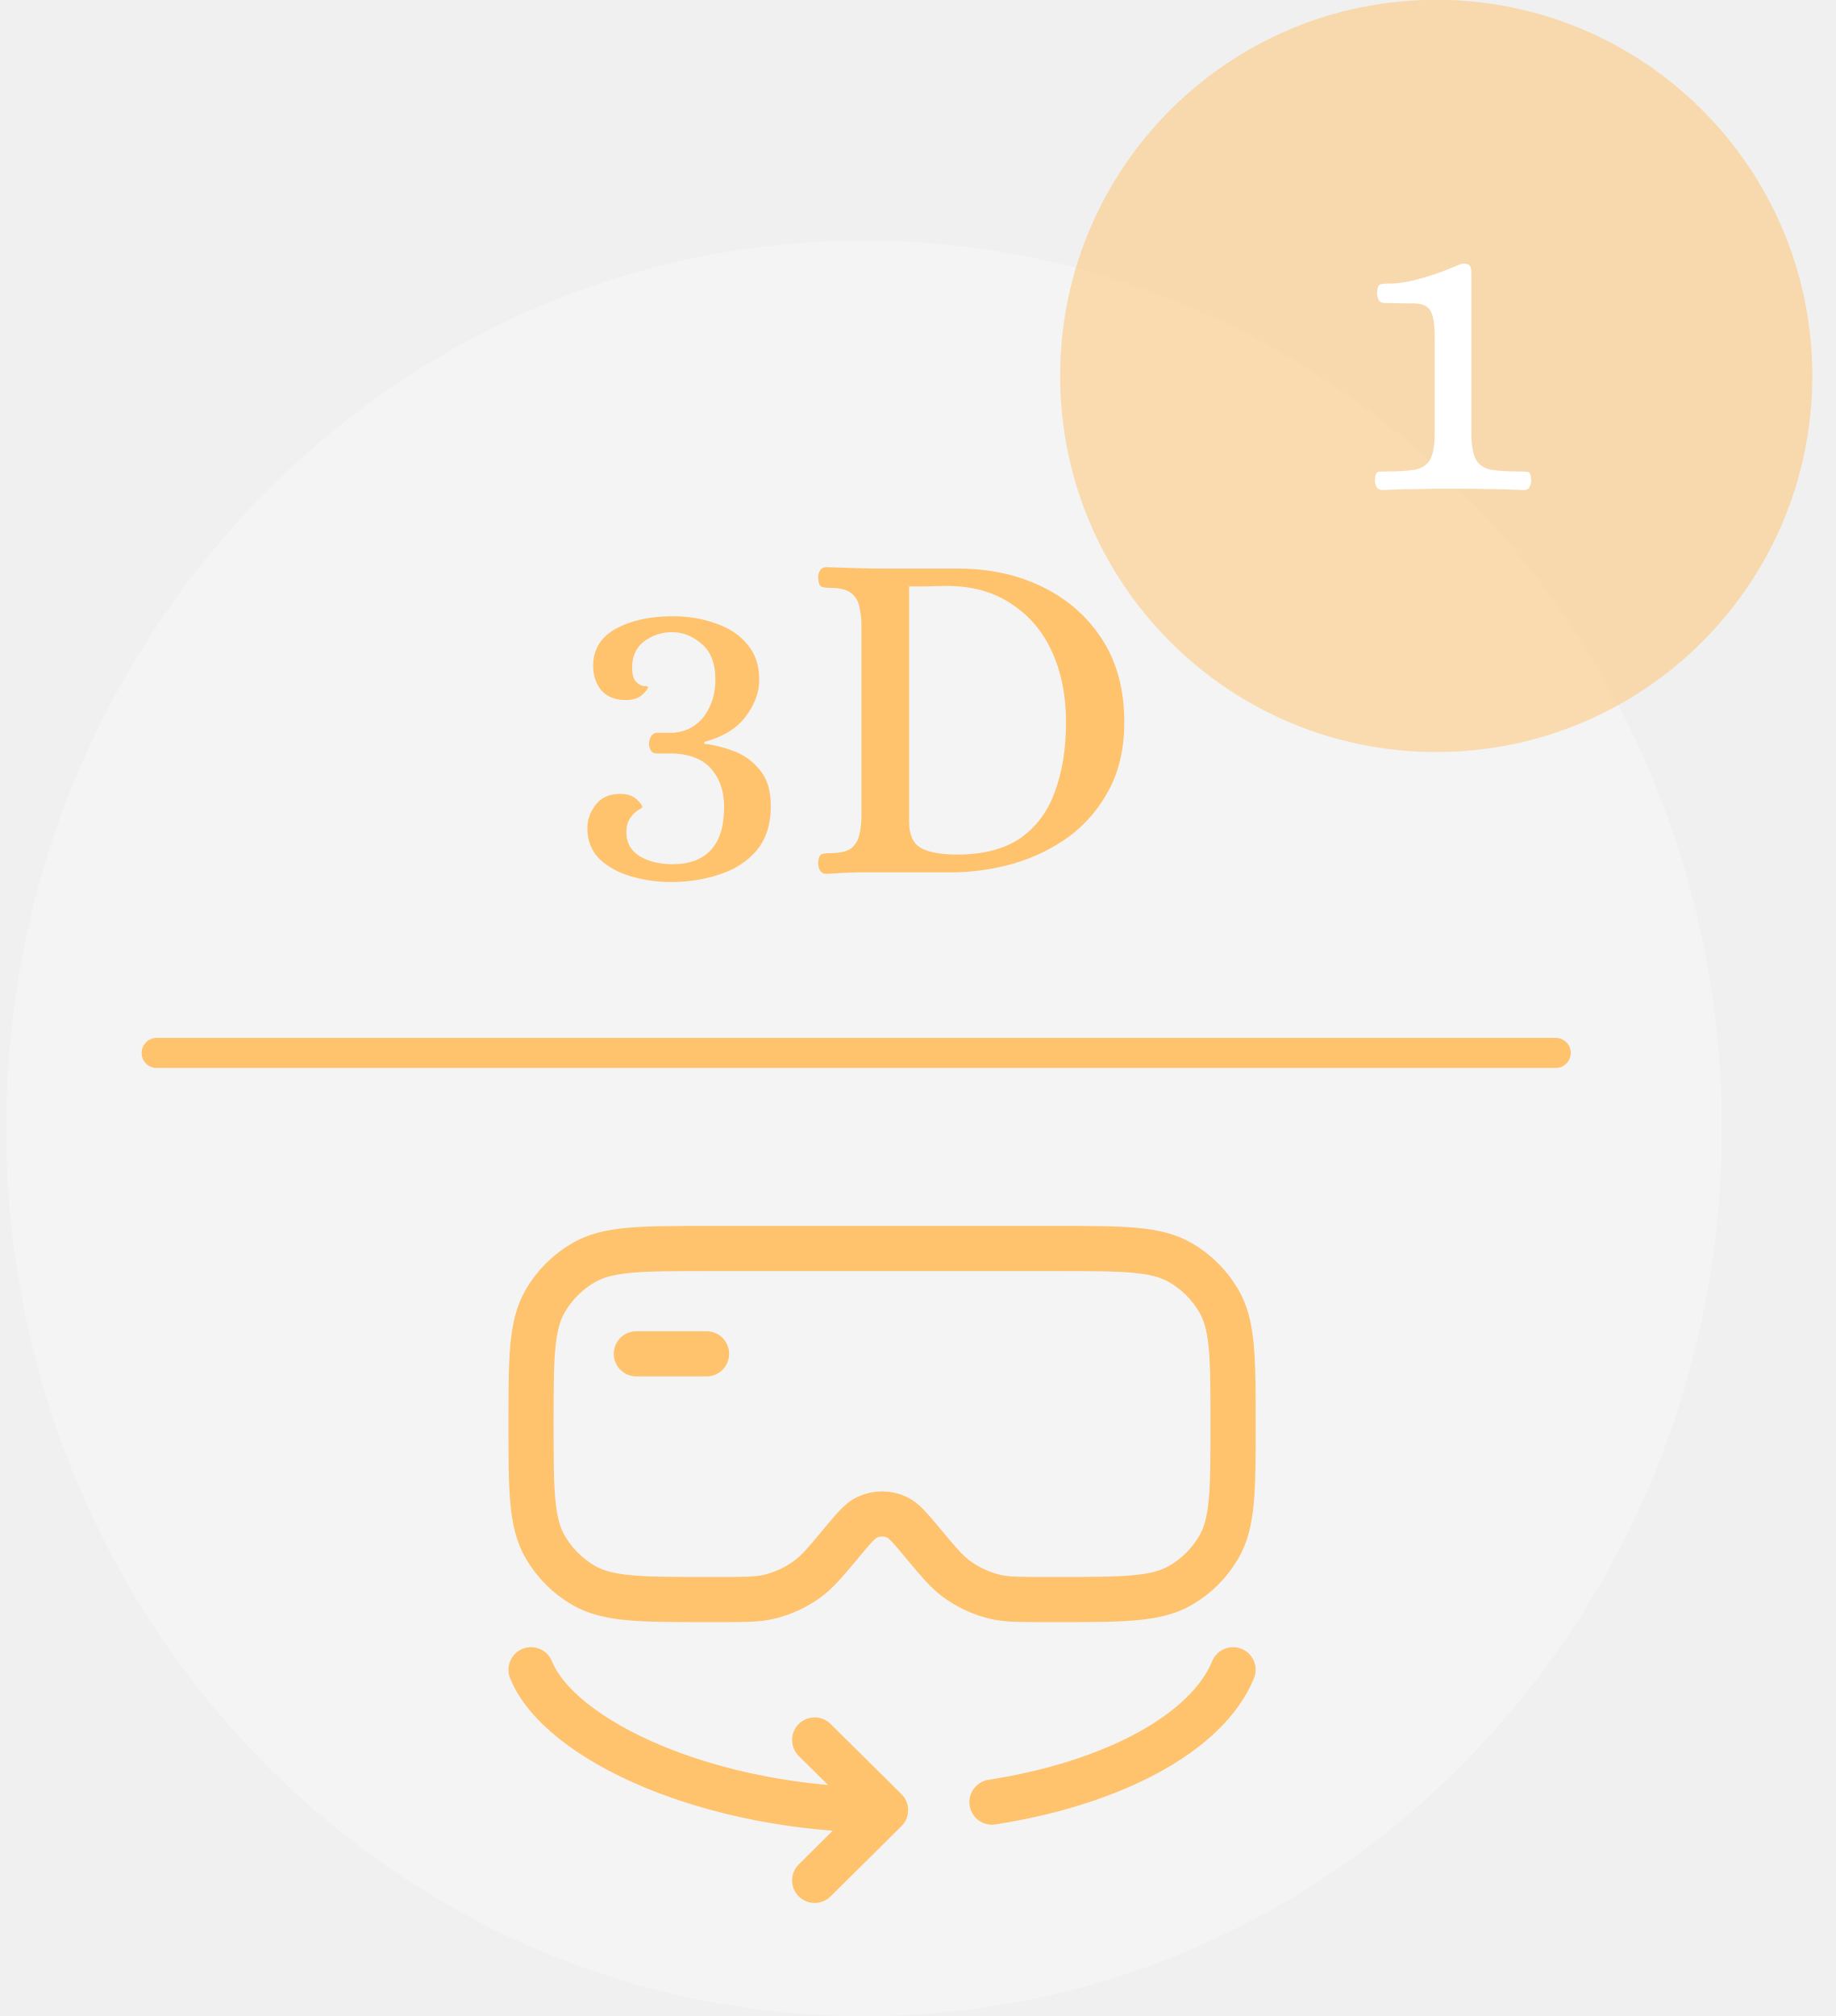
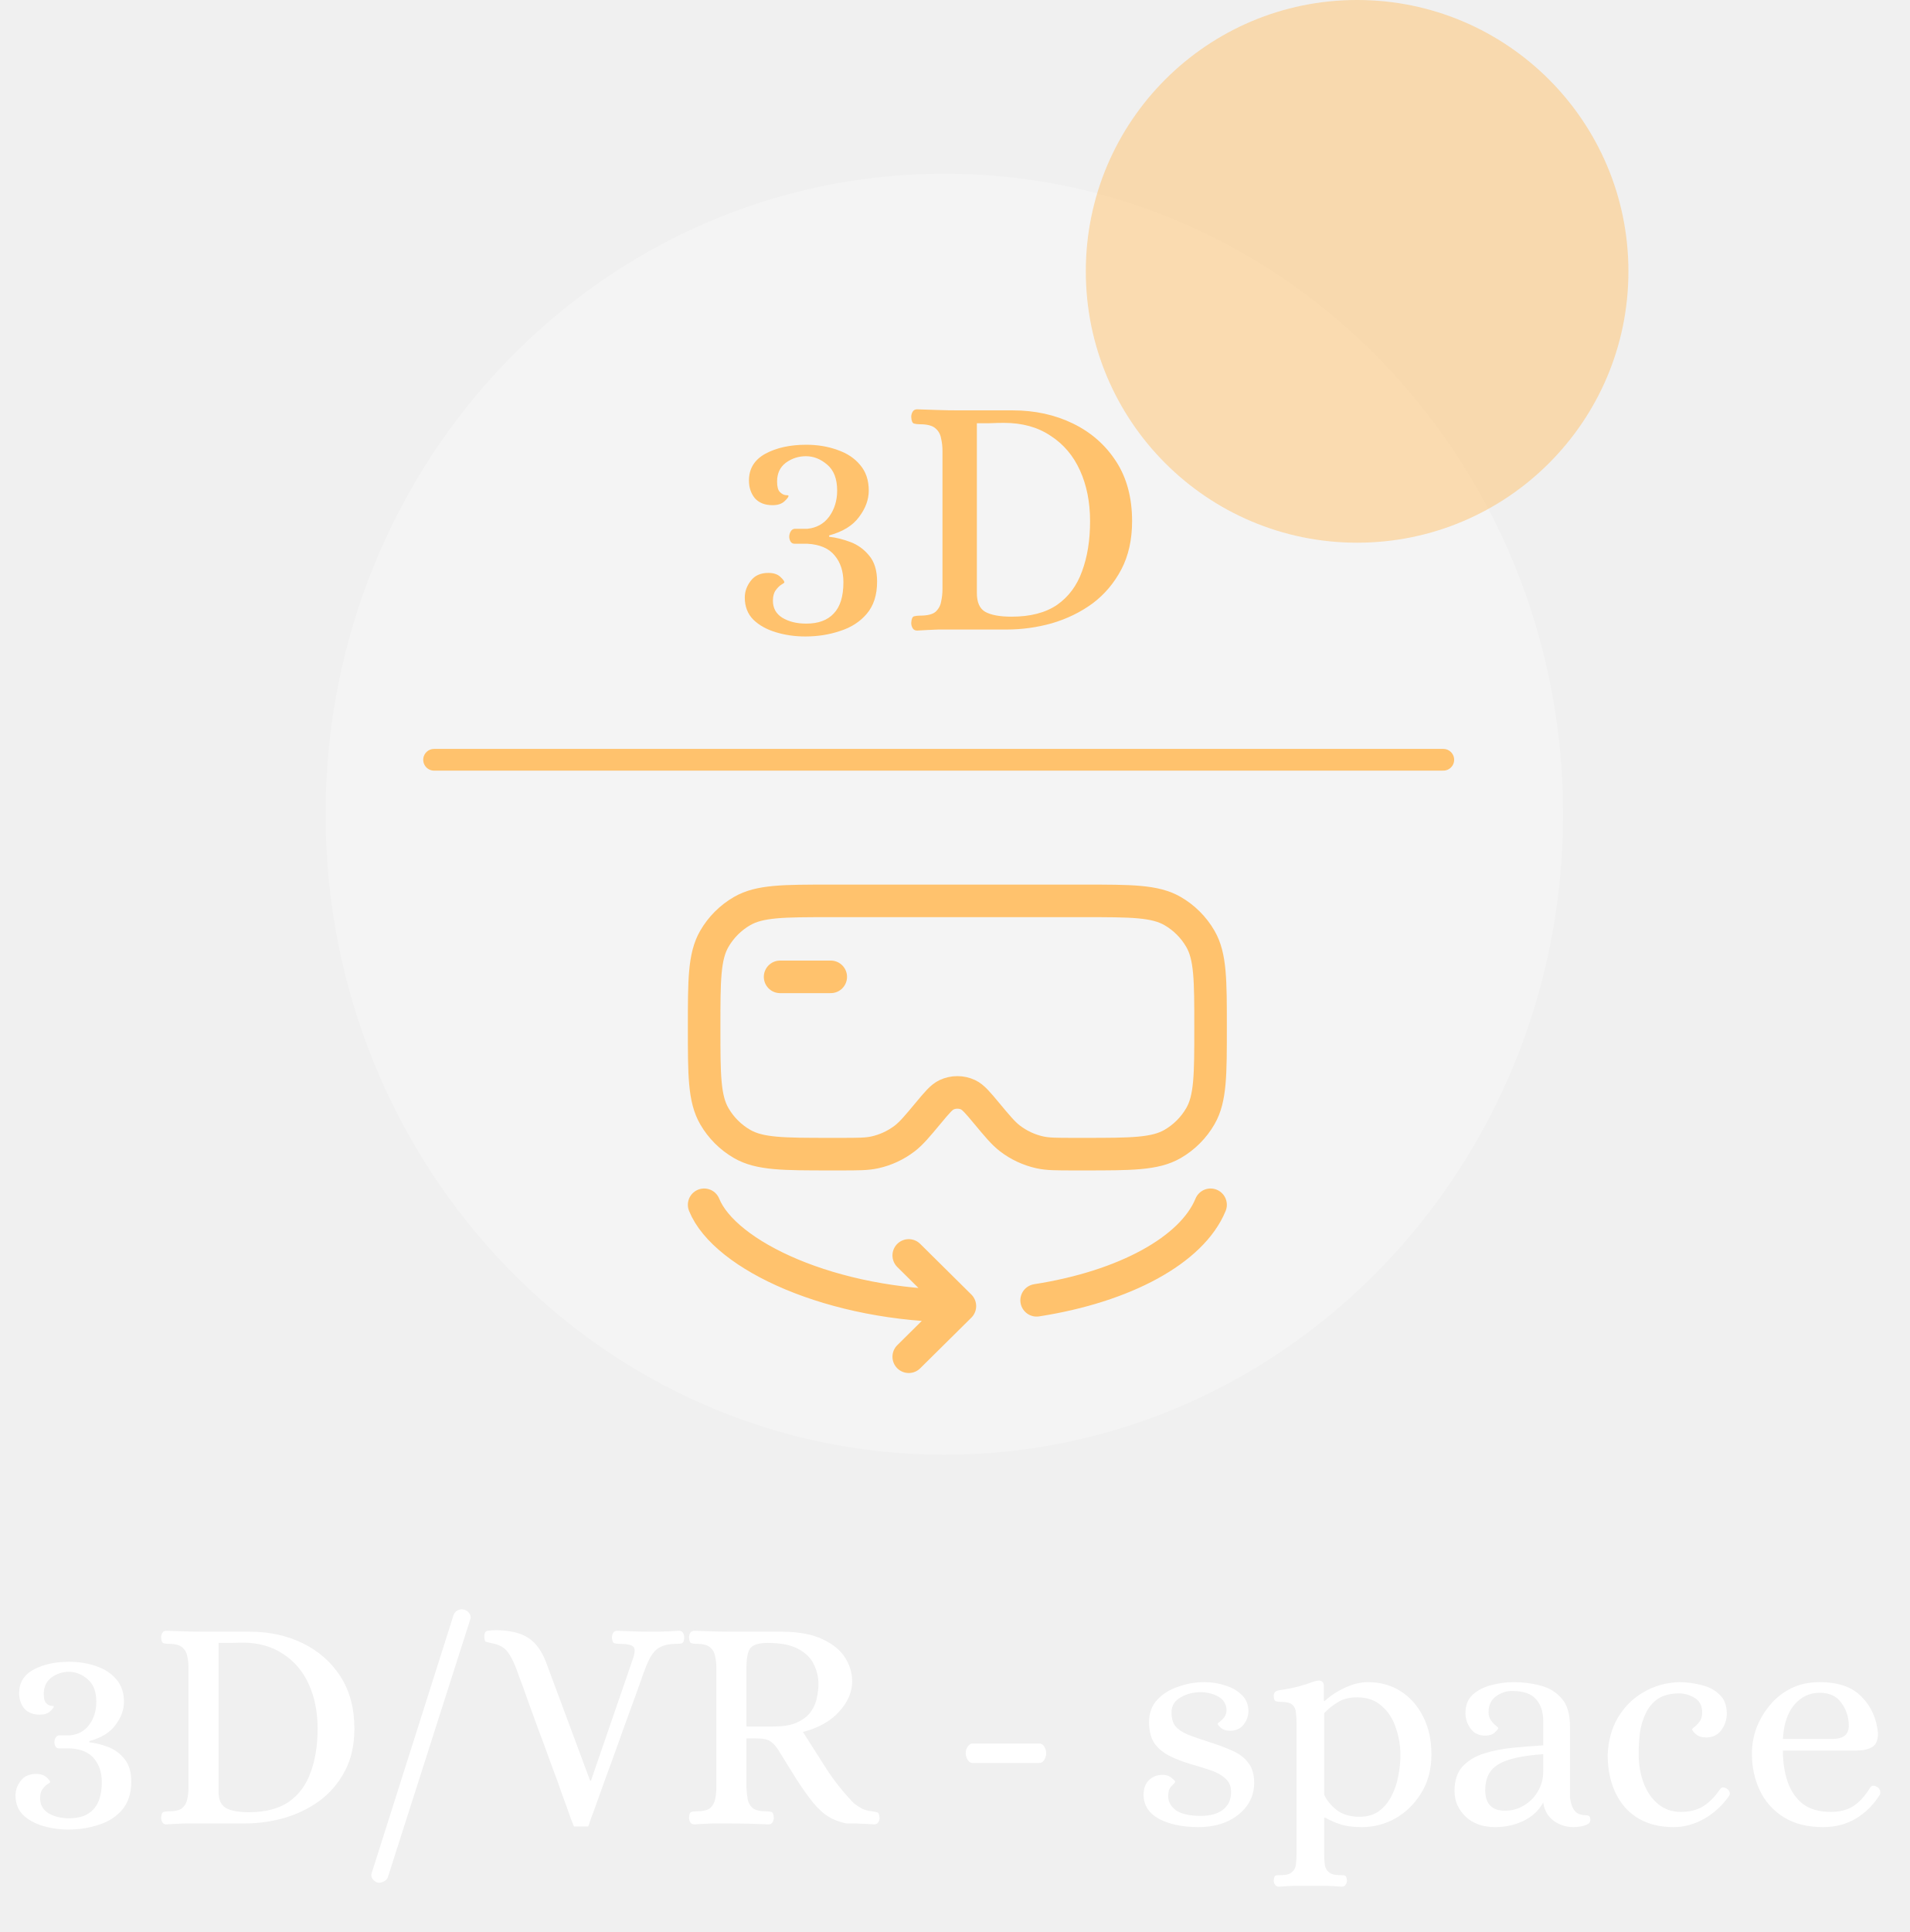
- <svg xmlns="http://www.w3.org/2000/svg" width="61" height="67" viewBox="0 0 61 67" fill="none">
-   <ellipse cx="28.717" cy="37.5" rx="28.51" ry="29.507" fill="white" fill-opacity="0.25" />
-   <circle cx="47.736" cy="12.493" r="12.5" fill="#FFC26D" fill-opacity="0.5" />
-   <path d="M45.95 16.285C45.857 16.285 45.792 16.252 45.754 16.187C45.717 16.112 45.698 16.033 45.698 15.949C45.708 15.781 45.745 15.692 45.81 15.683C45.876 15.673 45.96 15.669 46.062 15.669C46.464 15.669 46.781 15.65 47.014 15.613C47.257 15.566 47.43 15.454 47.532 15.277C47.635 15.09 47.686 14.791 47.686 14.381V11.469C47.696 11.058 47.677 10.755 47.63 10.559C47.584 10.363 47.5 10.232 47.378 10.167C47.257 10.101 47.084 10.073 46.86 10.083C46.646 10.083 46.366 10.078 46.02 10.069C45.927 10.069 45.862 10.036 45.824 9.971C45.787 9.896 45.768 9.817 45.768 9.733C45.778 9.565 45.815 9.471 45.88 9.453C45.946 9.434 46.03 9.425 46.132 9.425C46.45 9.425 46.776 9.378 47.112 9.285C47.458 9.191 47.761 9.093 48.022 8.991C48.293 8.879 48.466 8.809 48.54 8.781C48.615 8.753 48.694 8.753 48.778 8.781C48.862 8.799 48.904 8.897 48.904 9.075V14.381C48.904 14.791 48.956 15.09 49.058 15.277C49.161 15.454 49.329 15.566 49.562 15.613C49.805 15.65 50.127 15.669 50.528 15.669C50.631 15.669 50.715 15.673 50.78 15.683C50.846 15.692 50.883 15.781 50.892 15.949C50.892 16.033 50.874 16.112 50.836 16.187C50.808 16.252 50.743 16.285 50.64 16.285C50.416 16.275 50.15 16.266 49.842 16.257C49.544 16.257 49.25 16.252 48.96 16.243C48.68 16.243 48.456 16.243 48.288 16.243C48.13 16.243 47.906 16.243 47.616 16.243C47.336 16.252 47.042 16.257 46.734 16.257C46.436 16.266 46.174 16.275 45.95 16.285Z" fill="white" />
-   <path d="M21.15 44.993H23.484M29.434 60.159L27.077 57.826M29.434 60.159L27.077 62.493M29.434 60.159C23.542 60.159 18.595 57.826 17.65 55.493M32.97 59.892C37.019 59.262 40.127 57.581 40.984 55.493M23.484 41.493H35.15C37.332 41.493 38.422 41.493 39.234 41.962C39.766 42.269 40.208 42.711 40.515 43.243C40.984 44.055 40.984 45.144 40.984 47.326C40.984 49.508 40.984 50.597 40.515 51.409C40.208 51.941 39.766 52.383 39.234 52.69C38.422 53.159 37.332 53.159 35.15 53.159H34.691C33.889 53.159 33.489 53.159 33.115 53.077C32.613 52.965 32.141 52.744 31.734 52.43C31.431 52.194 31.174 51.888 30.661 51.272C30.253 50.782 30.047 50.537 29.813 50.426C29.658 50.353 29.488 50.315 29.317 50.315C29.146 50.315 28.976 50.353 28.821 50.426C28.587 50.535 28.383 50.781 27.973 51.272C27.46 51.888 27.203 52.194 26.9 52.43C26.493 52.744 26.021 52.965 25.52 53.077C25.146 53.159 24.745 53.159 23.943 53.159H23.484C21.302 53.159 20.212 53.159 19.4 52.69C18.868 52.383 18.427 51.941 18.119 51.409C17.65 50.597 17.65 49.508 17.65 47.326C17.65 45.144 17.65 44.055 18.119 43.243C18.427 42.711 18.868 42.269 19.4 41.962C20.212 41.493 21.302 41.493 23.484 41.493Z" stroke="#FFC26D" stroke-width="1.5" stroke-linecap="round" stroke-linejoin="round" />
-   <path d="M22.307 29.313C21.838 29.313 21.39 29.249 20.963 29.121C20.536 28.993 20.19 28.801 19.923 28.545C19.656 28.278 19.523 27.937 19.523 27.521C19.523 27.243 19.614 26.987 19.795 26.753C19.976 26.507 20.248 26.385 20.611 26.385C20.846 26.385 21.027 26.443 21.155 26.561C21.283 26.678 21.347 26.763 21.347 26.817C21.347 26.838 21.299 26.875 21.203 26.929C21.118 26.982 21.032 27.067 20.947 27.185C20.862 27.302 20.819 27.462 20.819 27.665C20.819 28.006 20.963 28.267 21.251 28.449C21.55 28.63 21.918 28.721 22.355 28.721C22.91 28.721 23.331 28.566 23.619 28.257C23.918 27.947 24.067 27.467 24.067 26.817C24.067 26.315 23.934 25.905 23.667 25.585C23.4 25.254 22.979 25.073 22.403 25.041H21.811C21.736 25.041 21.678 25.009 21.635 24.945C21.592 24.87 21.571 24.795 21.571 24.721C21.571 24.635 21.592 24.555 21.635 24.481C21.678 24.406 21.736 24.363 21.811 24.353H22.403C22.83 24.31 23.166 24.123 23.411 23.793C23.656 23.451 23.779 23.051 23.779 22.593C23.779 22.049 23.624 21.649 23.315 21.393C23.016 21.137 22.691 21.009 22.339 21.009C21.998 21.009 21.688 21.11 21.411 21.313C21.144 21.515 21.011 21.803 21.011 22.177C21.011 22.411 21.054 22.571 21.139 22.657C21.224 22.742 21.31 22.79 21.395 22.801C21.491 22.801 21.539 22.811 21.539 22.833C21.539 22.886 21.475 22.971 21.347 23.089C21.219 23.206 21.038 23.265 20.803 23.265C20.451 23.265 20.179 23.158 19.987 22.945C19.806 22.721 19.715 22.449 19.715 22.129C19.715 21.585 19.966 21.174 20.467 20.897C20.979 20.619 21.608 20.481 22.355 20.481C22.878 20.481 23.358 20.561 23.795 20.721C24.232 20.87 24.579 21.099 24.835 21.409C25.102 21.718 25.235 22.113 25.235 22.593C25.235 23.009 25.086 23.414 24.787 23.809C24.499 24.203 24.04 24.486 23.411 24.657V24.721C23.72 24.753 24.046 24.833 24.387 24.961C24.728 25.089 25.016 25.297 25.251 25.585C25.496 25.873 25.619 26.273 25.619 26.785C25.619 27.403 25.459 27.899 25.139 28.273C24.83 28.635 24.424 28.897 23.923 29.057C23.422 29.227 22.883 29.313 22.307 29.313ZM27.464 29.041C27.368 29.041 27.299 29.003 27.256 28.929C27.213 28.854 27.192 28.774 27.192 28.689C27.203 28.507 27.245 28.406 27.32 28.385C27.395 28.363 27.485 28.353 27.592 28.353C27.933 28.353 28.173 28.294 28.312 28.177C28.451 28.049 28.536 27.894 28.568 27.713C28.611 27.521 28.632 27.323 28.632 27.121V20.769C28.632 20.566 28.611 20.374 28.568 20.193C28.536 20.001 28.451 19.846 28.312 19.729C28.173 19.601 27.933 19.537 27.592 19.537C27.485 19.537 27.395 19.526 27.32 19.505C27.245 19.483 27.203 19.382 27.192 19.201C27.192 19.115 27.213 19.035 27.256 18.961C27.299 18.886 27.368 18.849 27.464 18.849C27.816 18.859 28.141 18.87 28.44 18.881C28.739 18.891 29.048 18.897 29.368 18.897H31.864C32.888 18.897 33.816 19.099 34.648 19.505C35.48 19.91 36.141 20.491 36.632 21.249C37.123 22.006 37.368 22.923 37.368 24.001C37.368 24.854 37.203 25.595 36.872 26.225C36.541 26.854 36.099 27.377 35.544 27.793C34.989 28.198 34.365 28.502 33.672 28.705C32.989 28.897 32.291 28.993 31.576 28.993H29.368C29.048 28.993 28.739 28.993 28.44 28.993C28.141 29.003 27.816 29.019 27.464 29.041ZM31.816 28.401C32.68 28.401 33.379 28.219 33.912 27.857C34.445 27.483 34.829 26.966 35.064 26.305C35.309 25.643 35.432 24.875 35.432 24.001C35.432 23.126 35.277 22.347 34.968 21.665C34.659 20.982 34.205 20.449 33.608 20.065C33.021 19.67 32.307 19.473 31.464 19.473C31.293 19.473 31.069 19.478 30.792 19.489C30.515 19.489 30.323 19.489 30.216 19.489V27.313C30.216 27.739 30.344 28.027 30.6 28.177C30.867 28.326 31.272 28.401 31.816 28.401Z" fill="#FFC26D" />
-   <path d="M5.207 34.993H51.707" stroke="#FFC26D" stroke-linecap="round" />
+ <svg xmlns="http://www.w3.org/2000/svg" width="88" height="89" viewBox="0 0 88 89" fill="none">
+   <ellipse cx="43.51" cy="37.507" rx="28.51" ry="29.507" fill="white" fill-opacity="0.25" />
+   <path d="M3.15 84.28C2.739 84.28 2.347 84.224 1.974 84.112C1.601 84 1.297 83.832 1.064 83.608C0.831 83.375 0.714 83.076 0.714 82.712C0.714 82.469 0.793 82.245 0.952 82.04C1.111 81.825 1.349 81.718 1.666 81.718C1.871 81.718 2.03 81.769 2.142 81.872C2.254 81.975 2.31 82.049 2.31 82.096C2.31 82.115 2.268 82.147 2.184 82.194C2.109 82.241 2.035 82.315 1.96 82.418C1.885 82.521 1.848 82.661 1.848 82.838C1.848 83.137 1.974 83.365 2.226 83.524C2.487 83.683 2.809 83.762 3.192 83.762C3.677 83.762 4.046 83.627 4.298 83.356C4.559 83.085 4.69 82.665 4.69 82.096C4.69 81.657 4.573 81.298 4.34 81.018C4.107 80.729 3.738 80.57 3.234 80.542H2.716C2.651 80.542 2.599 80.514 2.562 80.458C2.525 80.393 2.506 80.327 2.506 80.262C2.506 80.187 2.525 80.117 2.562 80.052C2.599 79.987 2.651 79.949 2.716 79.94H3.234C3.607 79.903 3.901 79.739 4.116 79.45C4.331 79.151 4.438 78.801 4.438 78.4C4.438 77.924 4.303 77.574 4.032 77.35C3.771 77.126 3.486 77.014 3.178 77.014C2.879 77.014 2.609 77.103 2.366 77.28C2.133 77.457 2.016 77.709 2.016 78.036C2.016 78.241 2.053 78.381 2.128 78.456C2.203 78.531 2.277 78.573 2.352 78.582C2.436 78.582 2.478 78.591 2.478 78.61C2.478 78.657 2.422 78.731 2.31 78.834C2.198 78.937 2.039 78.988 1.834 78.988C1.526 78.988 1.288 78.895 1.12 78.708C0.961 78.512 0.882 78.274 0.882 77.994C0.882 77.518 1.101 77.159 1.54 76.916C1.988 76.673 2.539 76.552 3.192 76.552C3.649 76.552 4.069 76.622 4.452 76.762C4.835 76.893 5.138 77.093 5.362 77.364C5.595 77.635 5.712 77.98 5.712 78.4C5.712 78.764 5.581 79.119 5.32 79.464C5.068 79.809 4.667 80.057 4.116 80.206V80.262C4.387 80.29 4.671 80.36 4.97 80.472C5.269 80.584 5.521 80.766 5.726 81.018C5.941 81.27 6.048 81.62 6.048 82.068C6.048 82.609 5.908 83.043 5.628 83.37C5.357 83.687 5.003 83.916 4.564 84.056C4.125 84.205 3.654 84.28 3.15 84.28ZM7.662 84.042C7.578 84.042 7.518 84.009 7.48 83.944C7.443 83.879 7.424 83.809 7.424 83.734C7.434 83.575 7.471 83.487 7.536 83.468C7.602 83.449 7.681 83.44 7.774 83.44C8.073 83.44 8.283 83.389 8.404 83.286C8.526 83.174 8.6 83.039 8.628 82.88C8.666 82.712 8.684 82.539 8.684 82.362V76.804C8.684 76.627 8.666 76.459 8.628 76.3C8.6 76.132 8.526 75.997 8.404 75.894C8.283 75.782 8.073 75.726 7.774 75.726C7.681 75.726 7.602 75.717 7.536 75.698C7.471 75.679 7.434 75.591 7.424 75.432C7.424 75.357 7.443 75.287 7.48 75.222C7.518 75.157 7.578 75.124 7.662 75.124C7.97 75.133 8.255 75.143 8.516 75.152C8.778 75.161 9.048 75.166 9.328 75.166H11.512C12.408 75.166 13.22 75.343 13.948 75.698C14.676 76.053 15.255 76.561 15.684 77.224C16.114 77.887 16.328 78.689 16.328 79.632C16.328 80.379 16.184 81.027 15.894 81.578C15.605 82.129 15.218 82.586 14.732 82.95C14.247 83.305 13.701 83.571 13.094 83.748C12.497 83.916 11.886 84 11.26 84H9.328C9.048 84 8.778 84 8.516 84C8.255 84.009 7.97 84.023 7.662 84.042ZM11.47 83.482C12.226 83.482 12.838 83.323 13.304 83.006C13.771 82.679 14.107 82.227 14.312 81.648C14.527 81.069 14.634 80.397 14.634 79.632C14.634 78.867 14.499 78.185 14.228 77.588C13.958 76.991 13.561 76.524 13.038 76.188C12.525 75.843 11.9 75.67 11.162 75.67C11.013 75.67 10.817 75.675 10.574 75.684C10.332 75.684 10.164 75.684 10.07 75.684V82.53C10.07 82.903 10.182 83.155 10.406 83.286C10.64 83.417 10.994 83.482 11.47 83.482ZM17.422 86.73C17.328 86.711 17.249 86.66 17.184 86.576C17.118 86.501 17.095 86.417 17.114 86.324L20.894 74.41C20.931 74.307 20.992 74.233 21.076 74.186C21.169 74.139 21.262 74.125 21.356 74.144C21.458 74.163 21.542 74.214 21.608 74.298C21.673 74.382 21.696 74.471 21.678 74.564L17.87 86.478C17.832 86.571 17.767 86.637 17.674 86.674C17.59 86.721 17.506 86.739 17.422 86.73ZM26.445 84.14C26.445 84.14 26.394 84.009 26.291 83.748C26.198 83.477 26.072 83.127 25.913 82.698C25.764 82.259 25.591 81.783 25.395 81.27C25.209 80.747 25.017 80.229 24.822 79.716C24.635 79.193 24.462 78.717 24.303 78.288C24.154 77.859 24.028 77.513 23.925 77.252C23.832 76.991 23.785 76.86 23.785 76.86C23.636 76.477 23.487 76.202 23.337 76.034C23.188 75.866 22.964 75.754 22.666 75.698C22.535 75.67 22.442 75.647 22.386 75.628C22.339 75.609 22.316 75.525 22.316 75.376C22.316 75.217 22.372 75.133 22.483 75.124C22.596 75.105 22.726 75.096 22.875 75.096C23.501 75.105 23.986 75.222 24.331 75.446C24.677 75.661 24.952 76.034 25.157 76.566L27.188 82.026H27.23L29.162 76.412C29.264 76.113 29.269 75.927 29.175 75.852C29.082 75.768 28.872 75.726 28.546 75.726C28.452 75.726 28.373 75.717 28.308 75.698C28.242 75.679 28.205 75.591 28.195 75.432C28.195 75.357 28.214 75.287 28.252 75.222C28.289 75.157 28.349 75.124 28.433 75.124C28.732 75.133 28.989 75.143 29.203 75.152C29.427 75.161 29.68 75.166 29.959 75.166C30.146 75.166 30.3 75.166 30.422 75.166C30.543 75.157 30.664 75.152 30.785 75.152C30.916 75.143 31.079 75.133 31.276 75.124C31.369 75.124 31.434 75.157 31.471 75.222C31.509 75.287 31.527 75.357 31.527 75.432C31.518 75.591 31.481 75.679 31.416 75.698C31.36 75.717 31.28 75.726 31.177 75.726C30.823 75.726 30.543 75.791 30.337 75.922C30.132 76.053 29.955 76.305 29.805 76.678C29.805 76.669 29.754 76.799 29.651 77.07C29.558 77.331 29.432 77.686 29.273 78.134C29.115 78.573 28.938 79.058 28.741 79.59C28.555 80.122 28.363 80.654 28.168 81.186C27.971 81.718 27.794 82.208 27.636 82.656C27.477 83.104 27.346 83.463 27.244 83.734C27.15 84.005 27.104 84.14 27.104 84.14H26.445ZM31.998 84.042C31.905 84.042 31.84 84.009 31.802 83.944C31.765 83.879 31.747 83.809 31.747 83.734C31.756 83.575 31.793 83.487 31.858 83.468C31.924 83.449 32.003 83.44 32.096 83.44C32.395 83.44 32.605 83.389 32.727 83.286C32.848 83.174 32.922 83.039 32.95 82.88C32.988 82.712 33.007 82.539 33.007 82.362V76.818C33.007 76.641 32.988 76.468 32.95 76.3C32.922 76.132 32.848 75.997 32.727 75.894C32.605 75.782 32.395 75.726 32.096 75.726C32.003 75.726 31.924 75.717 31.858 75.698C31.793 75.679 31.756 75.591 31.747 75.432C31.747 75.357 31.765 75.287 31.802 75.222C31.84 75.157 31.905 75.124 31.998 75.124C32.297 75.133 32.577 75.143 32.839 75.152C33.109 75.161 33.385 75.166 33.664 75.166H36.072C36.828 75.175 37.44 75.292 37.907 75.516C38.383 75.74 38.728 76.025 38.943 76.37C39.157 76.715 39.264 77.075 39.264 77.448C39.264 77.943 39.064 78.409 38.663 78.848C38.27 79.287 37.715 79.599 36.996 79.786C37.351 80.346 37.711 80.911 38.075 81.48C38.438 82.04 38.858 82.567 39.334 83.062C39.465 83.165 39.591 83.249 39.712 83.314C39.843 83.379 39.997 83.421 40.175 83.44C40.249 83.449 40.324 83.463 40.398 83.482C40.473 83.491 40.515 83.575 40.525 83.734C40.525 83.809 40.506 83.879 40.468 83.944C40.431 84.009 40.366 84.042 40.273 84.042C40.077 84.033 39.918 84.023 39.797 84.014C39.684 84.014 39.572 84.009 39.461 84C39.349 84 39.199 84 39.013 84C38.63 83.925 38.303 83.79 38.032 83.594C37.771 83.398 37.514 83.127 37.263 82.782C37.001 82.427 36.758 82.068 36.535 81.704C36.31 81.34 36.091 80.985 35.877 80.64C35.755 80.444 35.629 80.304 35.498 80.22C35.377 80.127 35.144 80.08 34.798 80.08H34.392V82.362C34.402 82.539 34.42 82.712 34.449 82.88C34.477 83.039 34.551 83.174 34.672 83.286C34.803 83.389 35.013 83.44 35.303 83.44C35.396 83.44 35.475 83.449 35.541 83.468C35.606 83.487 35.643 83.575 35.653 83.734C35.653 83.809 35.634 83.879 35.596 83.944C35.559 84.009 35.494 84.042 35.401 84.042C34.803 84.014 34.22 84 33.651 84C33.37 84 33.1 84 32.839 84C32.577 84.009 32.297 84.023 31.998 84.042ZM34.392 79.534H35.624C36.1 79.534 36.474 79.469 36.745 79.338C37.025 79.207 37.234 79.039 37.374 78.834C37.514 78.629 37.603 78.414 37.641 78.19C37.687 77.966 37.711 77.761 37.711 77.574C37.711 77.266 37.641 76.967 37.501 76.678C37.37 76.389 37.132 76.151 36.786 75.964C36.45 75.777 35.979 75.684 35.373 75.684C34.971 75.684 34.705 75.763 34.575 75.922C34.453 76.071 34.392 76.379 34.392 76.846V79.534ZM44.816 81.214C44.723 81.214 44.644 81.163 44.578 81.06C44.522 80.957 44.494 80.859 44.494 80.766C44.494 80.663 44.522 80.565 44.578 80.472C44.644 80.369 44.723 80.318 44.816 80.318H47.882C47.985 80.318 48.064 80.369 48.12 80.472C48.176 80.565 48.204 80.663 48.204 80.766C48.204 80.859 48.176 80.957 48.12 81.06C48.064 81.163 47.985 81.214 47.882 81.214H44.816ZM55.21 84.168C54.492 84.168 53.889 84.042 53.404 83.79C52.928 83.529 52.69 83.155 52.69 82.67C52.69 82.399 52.77 82.18 52.928 82.012C53.096 81.844 53.311 81.76 53.572 81.76C53.74 81.76 53.876 81.807 53.978 81.9C54.09 81.984 54.146 82.045 54.146 82.082C54.146 82.11 54.09 82.175 53.978 82.278C53.876 82.371 53.824 82.525 53.824 82.74C53.824 83.001 53.946 83.221 54.188 83.398C54.44 83.566 54.818 83.65 55.322 83.65C55.761 83.65 56.102 83.557 56.344 83.37C56.596 83.174 56.722 82.903 56.722 82.558C56.722 82.278 56.629 82.063 56.442 81.914C56.265 81.755 56.032 81.629 55.742 81.536C55.462 81.443 55.159 81.349 54.832 81.256C54.515 81.163 54.212 81.046 53.922 80.906C53.633 80.766 53.395 80.575 53.208 80.332C53.031 80.08 52.942 79.749 52.942 79.338C52.942 78.918 53.068 78.573 53.32 78.302C53.572 78.031 53.894 77.831 54.286 77.7C54.678 77.56 55.075 77.49 55.476 77.49C55.822 77.49 56.148 77.541 56.456 77.644C56.764 77.737 57.016 77.882 57.212 78.078C57.417 78.274 57.52 78.521 57.52 78.82C57.52 79.053 57.446 79.263 57.296 79.45C57.147 79.637 56.941 79.73 56.68 79.73C56.512 79.73 56.372 79.688 56.26 79.604C56.157 79.511 56.106 79.445 56.106 79.408C56.106 79.389 56.139 79.357 56.204 79.31C56.279 79.254 56.349 79.184 56.414 79.1C56.48 79.007 56.512 78.89 56.512 78.75C56.493 78.479 56.363 78.279 56.12 78.148C55.877 78.017 55.607 77.952 55.308 77.952C54.981 77.952 54.678 78.031 54.398 78.19C54.118 78.349 53.978 78.577 53.978 78.876C53.978 79.147 54.034 79.357 54.146 79.506C54.267 79.655 54.454 79.786 54.706 79.898C54.968 80.001 55.303 80.117 55.714 80.248C56.125 80.379 56.484 80.514 56.792 80.654C57.109 80.794 57.352 80.981 57.52 81.214C57.697 81.438 57.786 81.746 57.786 82.138C57.786 82.53 57.674 82.88 57.45 83.188C57.226 83.496 56.918 83.739 56.526 83.916C56.144 84.084 55.705 84.168 55.21 84.168ZM58.911 86.912C58.846 86.912 58.79 86.879 58.743 86.814C58.706 86.758 58.687 86.697 58.687 86.632C58.697 86.492 58.729 86.413 58.785 86.394C58.851 86.385 58.925 86.38 59.009 86.38C59.261 86.38 59.434 86.333 59.527 86.24C59.63 86.156 59.691 86.039 59.709 85.89C59.728 85.741 59.737 85.587 59.737 85.428V79.352C59.737 79.184 59.728 79.03 59.709 78.89C59.7 78.741 59.649 78.624 59.555 78.54C59.462 78.447 59.285 78.4 59.023 78.4C58.939 78.4 58.86 78.391 58.785 78.372C58.72 78.344 58.687 78.26 58.687 78.12C58.687 77.98 58.762 77.896 58.911 77.868C59.341 77.803 59.667 77.737 59.891 77.672C60.125 77.607 60.297 77.551 60.409 77.504C60.531 77.457 60.638 77.429 60.731 77.42C60.806 77.411 60.867 77.425 60.913 77.462C60.969 77.499 60.997 77.574 60.997 77.686V78.358H61.039C61.301 78.115 61.613 77.91 61.977 77.742C62.341 77.574 62.691 77.49 63.027 77.49C63.597 77.49 64.101 77.63 64.539 77.91C64.978 78.19 65.323 78.582 65.575 79.086C65.827 79.581 65.953 80.159 65.953 80.822C65.953 81.494 65.799 82.082 65.491 82.586C65.183 83.09 64.787 83.482 64.301 83.762C63.816 84.033 63.298 84.168 62.747 84.168C62.327 84.168 61.987 84.121 61.725 84.028C61.473 83.944 61.254 83.846 61.067 83.734H61.011V85.428C61.011 85.587 61.021 85.741 61.039 85.89C61.058 86.039 61.119 86.156 61.221 86.24C61.324 86.333 61.497 86.38 61.739 86.38C61.823 86.38 61.893 86.385 61.949 86.394C62.015 86.413 62.052 86.492 62.061 86.632C62.061 86.697 62.043 86.758 62.005 86.814C61.968 86.879 61.912 86.912 61.837 86.912C61.567 86.893 61.315 86.879 61.081 86.87C60.857 86.87 60.619 86.87 60.367 86.87C60.115 86.87 59.877 86.87 59.653 86.87C59.429 86.879 59.182 86.893 58.911 86.912ZM62.635 83.692C62.999 83.692 63.303 83.603 63.545 83.426C63.788 83.239 63.979 83.006 64.119 82.726C64.269 82.437 64.371 82.129 64.427 81.802C64.493 81.466 64.525 81.153 64.525 80.864C64.525 80.425 64.455 80.005 64.315 79.604C64.185 79.193 63.97 78.857 63.671 78.596C63.382 78.325 62.999 78.19 62.523 78.19C62.169 78.19 61.875 78.265 61.641 78.414C61.408 78.554 61.198 78.722 61.011 78.918V82.67C61.114 82.913 61.301 83.146 61.571 83.37C61.851 83.585 62.206 83.692 62.635 83.692ZM68.893 84.168C68.324 84.168 67.866 84.005 67.521 83.678C67.185 83.351 67.017 82.959 67.017 82.502C67.017 82.026 67.138 81.653 67.381 81.382C67.633 81.111 67.96 80.911 68.361 80.78C68.772 80.649 69.215 80.561 69.691 80.514C70.176 80.467 70.648 80.43 71.105 80.402V79.296C71.105 78.857 70.993 78.517 70.769 78.274C70.554 78.022 70.186 77.896 69.663 77.896C69.402 77.896 69.154 77.98 68.921 78.148C68.697 78.316 68.585 78.559 68.585 78.876C68.585 79.025 68.622 79.151 68.697 79.254C68.772 79.357 68.846 79.436 68.921 79.492C68.996 79.548 69.033 79.585 69.033 79.604C69.033 79.641 68.977 79.711 68.865 79.814C68.762 79.907 68.618 79.954 68.431 79.954C68.142 79.954 67.918 79.847 67.759 79.632C67.6 79.417 67.521 79.179 67.521 78.918C67.521 78.563 67.628 78.283 67.843 78.078C68.067 77.873 68.352 77.723 68.697 77.63C69.042 77.537 69.392 77.49 69.747 77.49C70.167 77.49 70.573 77.541 70.965 77.644C71.366 77.747 71.693 77.943 71.945 78.232C72.206 78.521 72.337 78.955 72.337 79.534V82.796C72.346 82.889 72.37 83.001 72.407 83.132C72.444 83.263 72.514 83.379 72.617 83.482C72.729 83.575 72.878 83.622 73.065 83.622C73.13 83.622 73.182 83.636 73.219 83.664C73.256 83.683 73.275 83.743 73.275 83.846C73.275 83.93 73.228 83.995 73.135 84.042C73.042 84.089 72.934 84.121 72.813 84.14C72.692 84.159 72.589 84.168 72.505 84.168C72.16 84.168 71.852 84.07 71.581 83.874C71.31 83.669 71.152 83.389 71.105 83.034C70.9 83.407 70.592 83.692 70.181 83.888C69.78 84.075 69.35 84.168 68.893 84.168ZM69.341 83.412C69.658 83.412 69.948 83.333 70.209 83.174C70.48 83.015 70.694 82.801 70.853 82.53C71.021 82.25 71.105 81.942 71.105 81.606V80.808C70.144 80.873 69.458 81.027 69.047 81.27C68.636 81.513 68.431 81.909 68.431 82.46C68.431 83.095 68.734 83.412 69.341 83.412ZM77.126 84.168C76.165 84.168 75.413 83.865 74.872 83.258C74.34 82.642 74.074 81.83 74.074 80.822C74.102 80.178 74.261 79.609 74.55 79.114C74.849 78.619 75.241 78.232 75.726 77.952C76.221 77.663 76.767 77.509 77.364 77.49C77.691 77.49 78.022 77.532 78.358 77.616C78.703 77.691 78.988 77.835 79.212 78.05C79.445 78.255 79.562 78.554 79.562 78.946C79.562 79.217 79.478 79.469 79.31 79.702C79.142 79.926 78.909 80.038 78.61 80.038C78.405 80.038 78.246 79.987 78.134 79.884C78.022 79.781 77.966 79.707 77.966 79.66C77.966 79.641 78.003 79.604 78.078 79.548C78.162 79.483 78.241 79.399 78.316 79.296C78.391 79.184 78.428 79.049 78.428 78.89C78.428 78.591 78.321 78.372 78.106 78.232C77.891 78.092 77.649 78.017 77.378 78.008C76.967 78.008 76.636 78.092 76.384 78.26C76.141 78.428 75.955 78.652 75.824 78.932C75.693 79.203 75.605 79.501 75.558 79.828C75.521 80.155 75.502 80.472 75.502 80.78C75.502 81.293 75.581 81.755 75.74 82.166C75.899 82.567 76.123 82.885 76.412 83.118C76.701 83.351 77.047 83.468 77.448 83.468C77.859 83.468 78.204 83.379 78.484 83.202C78.764 83.025 79.021 82.763 79.254 82.418C79.319 82.325 79.417 82.315 79.548 82.39C79.613 82.427 79.66 82.479 79.688 82.544C79.716 82.609 79.707 82.675 79.66 82.74C79.352 83.179 78.969 83.529 78.512 83.79C78.055 84.042 77.593 84.168 77.126 84.168ZM83.995 84.168C83.276 84.168 82.669 84.014 82.174 83.706C81.689 83.398 81.325 82.987 81.082 82.474C80.84 81.961 80.719 81.401 80.719 80.794C80.719 80.383 80.788 79.987 80.928 79.604C81.078 79.212 81.288 78.857 81.558 78.54C81.829 78.213 82.156 77.957 82.538 77.77C82.921 77.583 83.355 77.49 83.841 77.49C84.699 77.49 85.343 77.714 85.772 78.162C86.211 78.601 86.463 79.161 86.528 79.842C86.528 80.169 86.435 80.383 86.249 80.486C86.071 80.589 85.838 80.64 85.549 80.64H82.147C82.147 81.181 82.221 81.667 82.371 82.096C82.52 82.516 82.753 82.852 83.07 83.104C83.397 83.347 83.826 83.468 84.359 83.468C84.751 83.468 85.087 83.384 85.367 83.216C85.647 83.048 85.917 82.754 86.178 82.334C86.253 82.241 86.356 82.236 86.487 82.32C86.561 82.357 86.608 82.418 86.626 82.502C86.645 82.577 86.636 82.642 86.599 82.698C86.309 83.155 85.945 83.515 85.507 83.776C85.068 84.037 84.564 84.168 83.995 84.168ZM82.147 80.108H84.428C84.653 80.108 84.83 80.066 84.96 79.982C85.1 79.889 85.175 79.735 85.184 79.52C85.184 79.119 85.073 78.764 84.849 78.456C84.634 78.139 84.298 77.98 83.841 77.98C83.374 77.98 82.982 78.167 82.665 78.54C82.356 78.913 82.184 79.436 82.147 80.108Z" fill="white" />
+   <circle cx="62.529" cy="12.5" r="12.5" fill="#FFC26D" fill-opacity="0.5" />
+   <path d="M35.943 45H38.277M44.227 60.167L41.87 57.833M44.227 60.167L41.87 62.5M44.227 60.167C38.335 60.167 33.388 57.833 32.443 55.5M47.763 59.9C51.812 59.27 54.92 57.588 55.777 55.5M38.277 41.5H49.943C52.125 41.5 53.215 41.5 54.027 41.969C54.559 42.276 55.001 42.718 55.308 43.25C55.777 44.062 55.777 45.152 55.777 47.333C55.777 49.515 55.777 50.605 55.308 51.417C55.001 51.949 54.559 52.391 54.027 52.698C53.215 53.167 52.125 53.167 49.943 53.167H49.484C48.682 53.167 48.282 53.167 47.907 53.084C47.406 52.972 46.934 52.752 46.527 52.438C46.224 52.202 45.967 51.895 45.454 51.279C45.046 50.789 44.84 50.544 44.606 50.433C44.451 50.36 44.281 50.323 44.11 50.323C43.939 50.323 43.769 50.36 43.614 50.433C43.38 50.543 43.175 50.788 42.766 51.279C42.253 51.895 41.996 52.202 41.693 52.438C41.286 52.752 40.815 52.972 40.312 53.084C39.939 53.167 39.538 53.167 38.736 53.167H38.277C36.095 53.167 35.005 53.167 34.193 52.698C33.661 52.391 33.219 51.949 32.912 51.417C32.443 50.605 32.443 49.515 32.443 47.333C32.443 45.152 32.443 44.062 32.912 43.25C33.219 42.718 33.661 42.276 34.193 41.969C35.005 41.5 36.095 41.5 38.277 41.5Z" stroke="#FFC26D" stroke-width="1.5" stroke-linecap="round" stroke-linejoin="round" />
+   <path d="M37.1 29.32C36.631 29.32 36.183 29.256 35.756 29.128C35.329 29 34.983 28.808 34.716 28.552C34.449 28.285 34.316 27.944 34.316 27.528C34.316 27.251 34.407 26.995 34.588 26.76C34.769 26.515 35.041 26.392 35.404 26.392C35.639 26.392 35.82 26.451 35.948 26.568C36.076 26.685 36.14 26.771 36.14 26.824C36.14 26.845 36.092 26.883 35.996 26.936C35.911 26.989 35.825 27.075 35.74 27.192C35.655 27.309 35.612 27.469 35.612 27.672C35.612 28.013 35.756 28.275 36.044 28.456C36.343 28.637 36.711 28.728 37.148 28.728C37.703 28.728 38.124 28.573 38.412 28.264C38.711 27.955 38.86 27.475 38.86 26.824C38.86 26.323 38.727 25.912 38.46 25.592C38.193 25.261 37.772 25.08 37.196 25.048H36.604C36.529 25.048 36.471 25.016 36.428 24.952C36.385 24.877 36.364 24.803 36.364 24.728C36.364 24.643 36.385 24.563 36.428 24.488C36.471 24.413 36.529 24.371 36.604 24.36H37.196C37.623 24.317 37.959 24.131 38.204 23.8C38.449 23.459 38.572 23.059 38.572 22.6C38.572 22.056 38.417 21.656 38.108 21.4C37.809 21.144 37.484 21.016 37.132 21.016C36.791 21.016 36.481 21.117 36.204 21.32C35.937 21.523 35.804 21.811 35.804 22.184C35.804 22.419 35.847 22.579 35.932 22.664C36.017 22.749 36.103 22.797 36.188 22.808C36.284 22.808 36.332 22.819 36.332 22.84C36.332 22.893 36.268 22.979 36.14 23.096C36.012 23.213 35.831 23.272 35.596 23.272C35.244 23.272 34.972 23.165 34.78 22.952C34.599 22.728 34.508 22.456 34.508 22.136C34.508 21.592 34.759 21.181 35.26 20.904C35.772 20.627 36.401 20.488 37.148 20.488C37.671 20.488 38.151 20.568 38.588 20.728C39.025 20.877 39.372 21.107 39.628 21.416C39.895 21.725 40.028 22.12 40.028 22.6C40.028 23.016 39.879 23.421 39.58 23.816C39.292 24.211 38.833 24.493 38.204 24.664V24.728C38.513 24.76 38.839 24.84 39.18 24.968C39.521 25.096 39.809 25.304 40.044 25.592C40.289 25.88 40.412 26.28 40.412 26.792C40.412 27.411 40.252 27.907 39.932 28.28C39.623 28.643 39.217 28.904 38.716 29.064C38.215 29.235 37.676 29.32 37.1 29.32ZM42.257 29.048C42.161 29.048 42.092 29.011 42.049 28.936C42.006 28.861 41.985 28.781 41.985 28.696C41.995 28.515 42.038 28.413 42.113 28.392C42.188 28.371 42.278 28.36 42.385 28.36C42.726 28.36 42.966 28.301 43.105 28.184C43.243 28.056 43.329 27.901 43.361 27.72C43.404 27.528 43.425 27.331 43.425 27.128V20.776C43.425 20.573 43.404 20.381 43.361 20.2C43.329 20.008 43.243 19.853 43.105 19.736C42.966 19.608 42.726 19.544 42.385 19.544C42.278 19.544 42.188 19.533 42.113 19.512C42.038 19.491 41.995 19.389 41.985 19.208C41.985 19.123 42.006 19.043 42.049 18.968C42.092 18.893 42.161 18.856 42.257 18.856C42.609 18.867 42.934 18.877 43.233 18.888C43.532 18.899 43.841 18.904 44.161 18.904H46.657C47.681 18.904 48.609 19.107 49.441 19.512C50.273 19.917 50.934 20.499 51.425 21.256C51.916 22.013 52.161 22.931 52.161 24.008C52.161 24.861 51.995 25.603 51.665 26.232C51.334 26.861 50.892 27.384 50.337 27.8C49.782 28.205 49.158 28.509 48.465 28.712C47.782 28.904 47.084 29 46.369 29H44.161C43.841 29 43.532 29 43.233 29C42.934 29.011 42.609 29.027 42.257 29.048ZM46.609 28.408C47.473 28.408 48.172 28.227 48.705 27.864C49.238 27.491 49.622 26.973 49.857 26.312C50.102 25.651 50.225 24.883 50.225 24.008C50.225 23.133 50.07 22.355 49.761 21.672C49.452 20.989 48.998 20.456 48.401 20.072C47.814 19.677 47.099 19.48 46.257 19.48C46.086 19.48 45.862 19.485 45.585 19.496C45.307 19.496 45.115 19.496 45.009 19.496V27.32C45.009 27.747 45.137 28.035 45.393 28.184C45.66 28.333 46.065 28.408 46.609 28.408Z" fill="#FFC26D" />
+   <path d="M20 35H66.5" stroke="#FFC26D" stroke-linecap="round" />
</svg>
